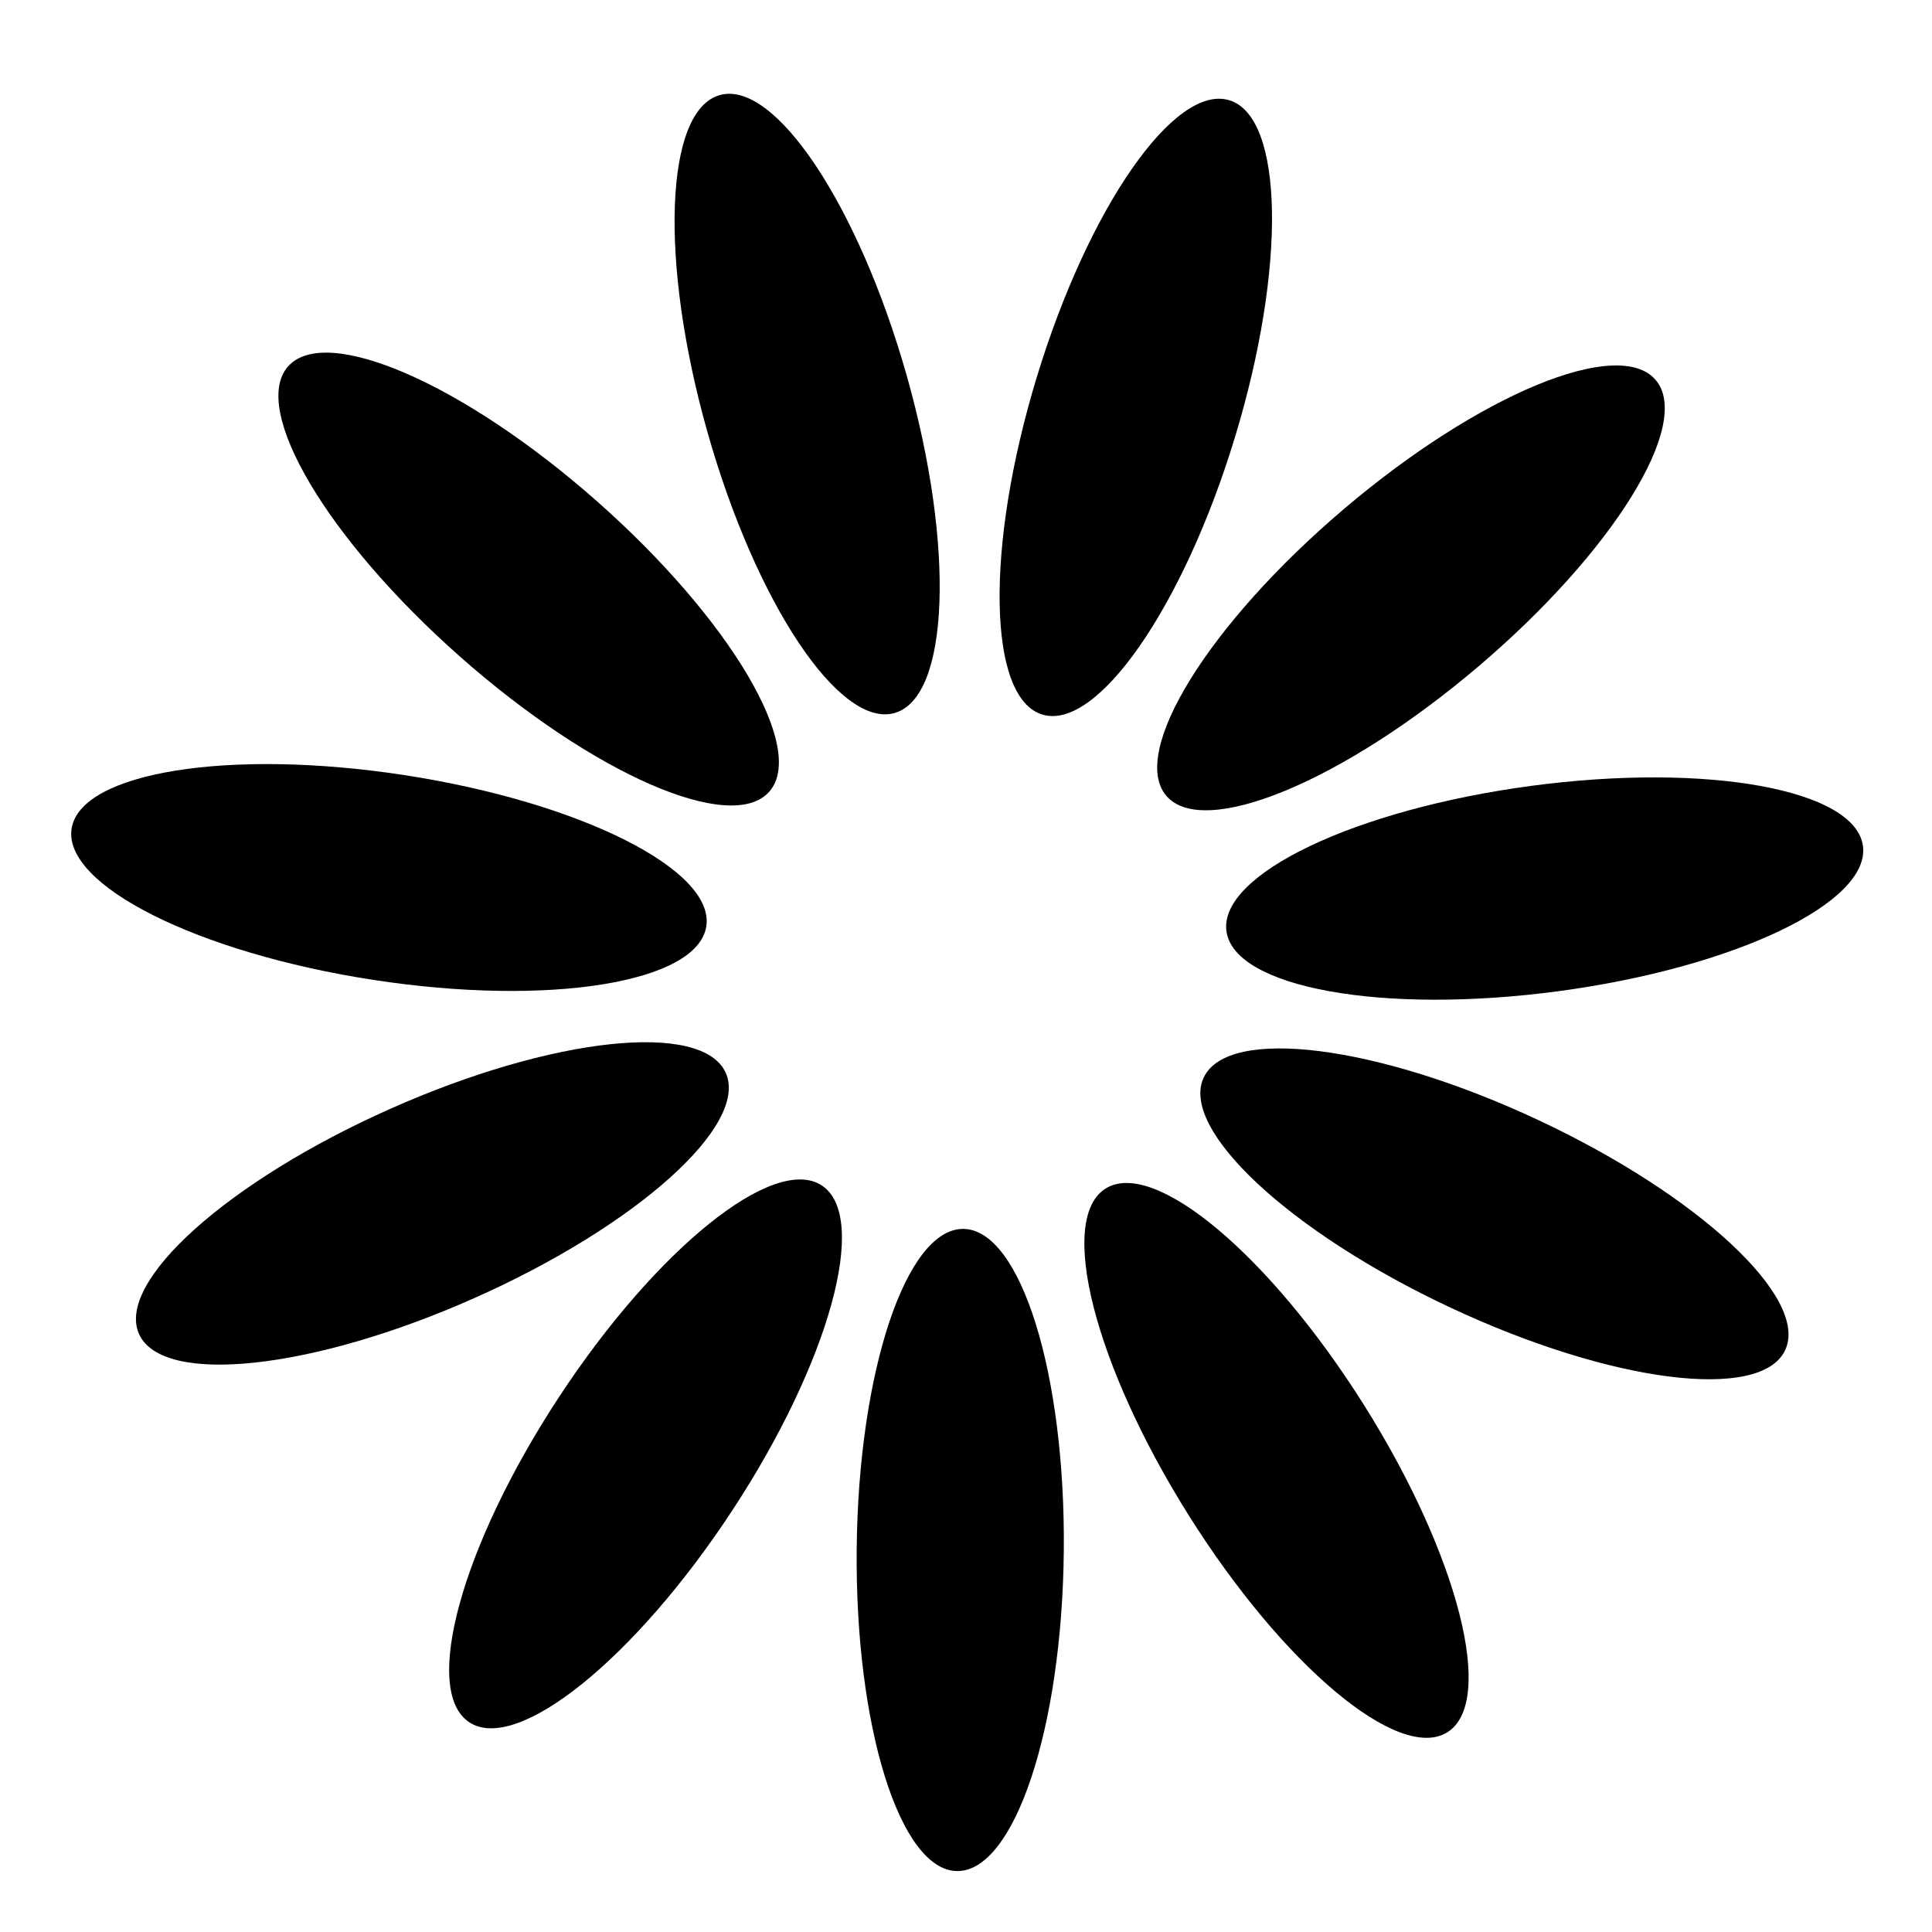
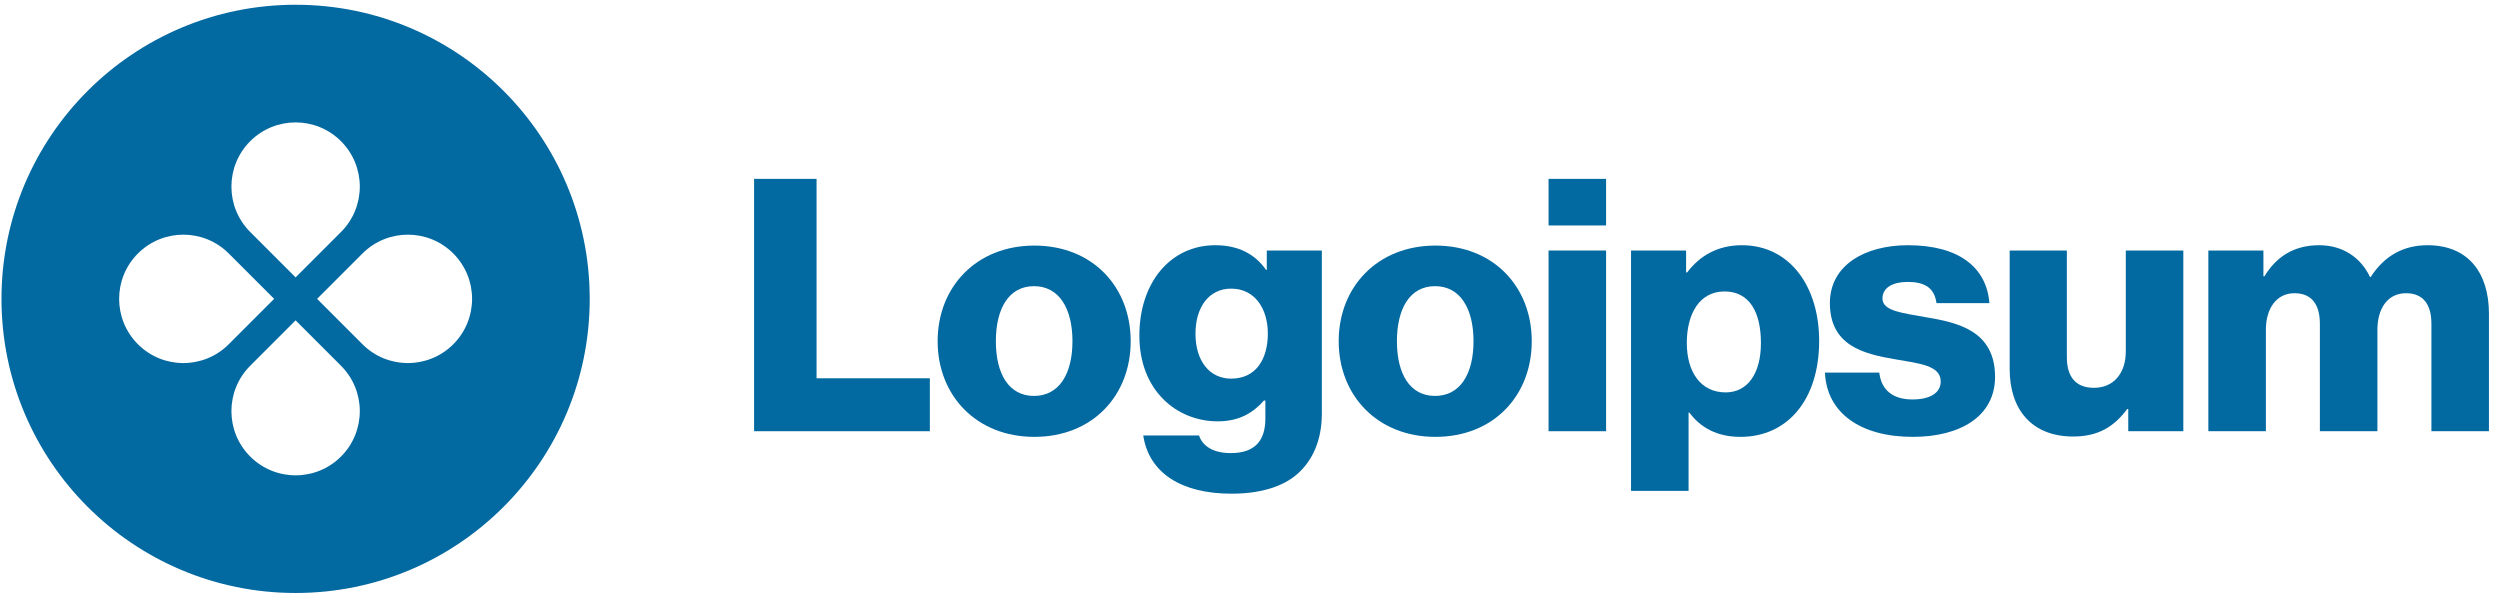
- <svg xmlns="http://www.w3.org/2000/svg" id="logo-64" width="80" height="80" viewBox="0 0 50 50" fill="none">
-   <path class="ccustom" d="M27.531 40.139C27.576 35.55 26.412 31.818 24.932 31.804C23.452 31.789 22.216 35.498 22.171 40.087C22.126 44.676 23.29 48.408 24.77 48.423C26.25 48.437 27.486 44.729 27.531 40.139Z" fill="black" />
-   <path class="ccustom" d="M18.947 39.097C21.466 35.261 22.505 31.492 21.268 30.68C20.031 29.867 16.986 32.319 14.467 36.155C11.947 39.992 10.908 43.76 12.146 44.573C13.383 45.385 16.428 42.934 18.947 39.097Z" fill="black" />
-   <path class="ccustom" d="M12.279 33.593C16.473 31.728 19.384 29.119 18.783 27.767C18.181 26.415 14.294 26.83 10.101 28.696C5.907 30.561 2.996 33.169 3.597 34.522C4.199 35.874 8.086 35.458 12.279 33.593Z" fill="black" />
-   <path class="ccustom" d="M18.279 23.974C18.505 22.512 15.01 20.76 10.474 20.061C5.938 19.363 2.078 19.983 1.853 21.446C1.628 22.909 5.122 24.661 9.658 25.359C14.194 26.057 18.054 25.437 18.279 23.974Z" fill="black" />
-   <path class="ccustom" d="M19.908 20.489C20.888 19.381 18.895 16.018 15.456 12.978C12.017 9.939 8.435 8.374 7.455 9.483C6.474 10.592 8.468 13.955 11.907 16.995C15.345 20.034 18.928 21.599 19.908 20.489Z" fill="black" />
-   <path class="ccustom" d="M23.151 18.453C24.576 18.05 24.717 14.143 23.468 9.727C22.218 5.311 20.05 2.058 18.626 2.461C17.202 2.864 17.06 6.77 18.31 11.187C19.56 15.602 21.727 18.856 23.151 18.453Z" fill="black" />
-   <path class="ccustom" d="M31.958 11.324C33.295 6.933 33.23 3.025 31.814 2.594C30.398 2.163 28.167 5.372 26.831 9.763C25.494 14.154 25.559 18.062 26.975 18.493C28.391 18.924 30.622 15.714 31.958 11.324Z" fill="black" />
-   <path class="ccustom" d="M38.251 17.256C41.749 14.285 43.808 10.962 42.849 9.834C41.891 8.706 38.279 10.2 34.781 13.172C31.283 16.143 29.225 19.466 30.183 20.594C31.142 21.722 34.754 20.228 38.251 17.256Z" fill="black" />
-   <path class="ccustom" d="M40.332 25.652C44.881 25.043 48.41 23.361 48.213 21.894C48.017 20.427 44.17 19.731 39.621 20.339C35.072 20.948 31.544 22.63 31.74 24.098C31.936 25.564 35.783 26.261 40.332 25.652Z" fill="black" />
-   <path class="ccustom" d="M46.2 34.941C46.828 33.601 43.969 30.936 39.813 28.988C35.657 27.04 31.779 26.548 31.151 27.888C30.523 29.229 33.383 31.894 37.538 33.841C41.694 35.789 45.572 36.281 46.2 34.941Z" fill="black" />
-   <path class="ccustom" d="M37.459 44.83C38.712 44.042 37.747 40.254 35.304 36.368C32.861 32.483 29.865 29.972 28.612 30.76C27.359 31.548 28.324 35.336 30.767 39.221C33.21 43.107 36.206 45.618 37.459 44.83Z" fill="black" />
+ <svg xmlns="http://www.w3.org/2000/svg" id="logo-52" width="170" height="41" viewBox="0 0 170 41" fill="none">
+   <path d="M51.278 29.323H63.23V25.723H55.526V12.163H51.278V29.323Z" class="cneutral" fill="#0369a1" />
+   <path d="M70.311 26.923C68.607 26.923 67.719 25.435 67.719 23.203C67.719 20.971 68.607 19.459 70.311 19.459C72.015 19.459 72.927 20.971 72.927 23.203C72.927 25.435 72.015 26.923 70.311 26.923ZM70.335 29.707C74.295 29.707 76.887 26.899 76.887 23.203C76.887 19.507 74.295 16.699 70.335 16.699C66.399 16.699 63.759 19.507 63.759 23.203C63.759 26.899 66.399 29.707 70.335 29.707Z" class="cneutral" fill="#0369a1" />
+   <path d="M83.741 33.571C85.565 33.571 87.173 33.163 88.253 32.203C89.237 31.315 89.885 29.971 89.885 28.123V17.035H86.141V18.355H86.093C85.373 17.323 84.269 16.675 82.637 16.675C79.589 16.675 77.477 19.219 77.477 22.819C77.477 26.587 80.045 28.651 82.805 28.651C84.293 28.651 85.229 28.051 85.949 27.235H86.045V28.459C86.045 29.947 85.349 30.811 83.693 30.811C82.397 30.811 81.749 30.259 81.533 29.611H77.741C78.125 32.179 80.357 33.571 83.741 33.571ZM83.717 25.747C82.253 25.747 81.293 24.547 81.293 22.699C81.293 20.827 82.253 19.627 83.717 19.627C85.349 19.627 86.213 21.019 86.213 22.675C86.213 24.403 85.421 25.747 83.717 25.747Z" class="cneutral" fill="#0369a1" />
+   <path d="M97.583 26.923C95.879 26.923 94.991 25.435 94.991 23.203C94.991 20.971 95.879 19.459 97.583 19.459C99.287 19.459 100.199 20.971 100.199 23.203C100.199 25.435 99.287 26.923 97.583 26.923ZM97.607 29.707C101.567 29.707 104.159 26.899 104.159 23.203C104.159 19.507 101.567 16.699 97.607 16.699C93.671 16.699 91.031 19.507 91.031 23.203C91.031 26.899 93.671 29.707 97.607 29.707Z" class="cneutral" fill="#0369a1" />
+   <path d="M105.302 29.323H109.214V17.035H105.302V29.323ZM105.302 15.331H109.214V12.163H105.302V15.331Z" class="cneutral" fill="#0369a1" />
+   <path d="M110.911 33.379H114.823V28.051H114.871C115.639 29.083 116.767 29.707 118.351 29.707C121.567 29.707 123.703 27.163 123.703 23.179C123.703 19.483 121.711 16.675 118.447 16.675C116.767 16.675 115.567 17.419 114.727 18.523H114.655V17.035H110.911V33.379ZM117.343 26.683C115.663 26.683 114.703 25.315 114.703 23.323C114.703 21.331 115.567 19.819 117.271 19.819C118.951 19.819 119.743 21.211 119.743 23.323C119.743 25.411 118.831 26.683 117.343 26.683Z" class="cneutral" fill="#0369a1" />
+   <path d="M130.072 29.707C133.288 29.707 135.664 28.315 135.664 25.627C135.664 22.483 133.12 21.931 130.96 21.571C129.4 21.283 128.008 21.163 128.008 20.299C128.008 19.531 128.752 19.171 129.712 19.171C130.792 19.171 131.536 19.507 131.68 20.611H135.28C135.088 18.187 133.216 16.675 129.736 16.675C126.832 16.675 124.432 18.019 124.432 20.611C124.432 23.491 126.712 24.067 128.848 24.427C130.48 24.715 131.968 24.835 131.968 25.939C131.968 26.731 131.224 27.163 130.048 27.163C128.752 27.163 127.936 26.563 127.792 25.339H124.096C124.216 28.051 126.472 29.707 130.072 29.707Z" class="cneutral" fill="#0369a1" />
+   <path d="M140.978 29.683C142.682 29.683 143.762 29.011 144.65 27.811H144.722V29.323H148.466V17.035H144.554V23.899C144.554 25.363 143.738 26.371 142.394 26.371C141.146 26.371 140.546 25.627 140.546 24.283V17.035H136.658V25.099C136.658 27.835 138.146 29.683 140.978 29.683Z" class="cneutral" fill="#0369a1" />
+   <path d="M150.168 29.323H154.08V22.435C154.08 20.971 154.8 19.939 156.024 19.939C157.2 19.939 157.752 20.707 157.752 22.027V29.323H161.664V22.435C161.664 20.971 162.36 19.939 163.608 19.939C164.784 19.939 165.336 20.707 165.336 22.027V29.323H169.248V21.331C169.248 18.571 167.856 16.675 165.072 16.675C163.488 16.675 162.168 17.347 161.208 18.835H161.16C160.536 17.515 159.312 16.675 157.704 16.675C155.928 16.675 154.752 17.515 153.984 18.787H153.912V17.035H150.168V29.323Z" class="cneutral" fill="#0369a1" />
+   <path fill-rule="evenodd" clip-rule="evenodd" d="M20.101 40.323C31.147 40.323 40.101 31.369 40.101 20.323C40.101 9.278 31.147 0.323 20.101 0.323C9.056 0.323 0.101 9.278 0.101 20.323C0.101 31.369 9.056 40.323 20.101 40.323ZM23.188 15.776C24.893 14.071 24.893 11.307 23.188 9.602C21.483 7.897 18.719 7.897 17.015 9.602C15.31 11.307 15.31 14.071 17.015 15.776L20.101 18.863L23.188 15.776ZM24.649 23.41C26.354 25.115 29.118 25.115 30.823 23.41C32.528 21.705 32.528 18.941 30.823 17.236C29.118 15.531 26.354 15.531 24.649 17.236L21.562 20.323L24.649 23.41ZM23.188 31.045C24.893 29.34 24.893 26.576 23.188 24.871L20.101 21.784L17.015 24.871C15.31 26.576 15.31 29.34 17.015 31.045C18.719 32.749 21.483 32.749 23.188 31.045ZM9.38 23.41C7.675 21.705 7.675 18.941 9.38 17.236C11.085 15.531 13.849 15.531 15.554 17.236L18.641 20.323L15.554 23.41C13.849 25.115 11.085 25.115 9.38 23.41Z" class="ccustom" fill="#0369a1" />
</svg>
